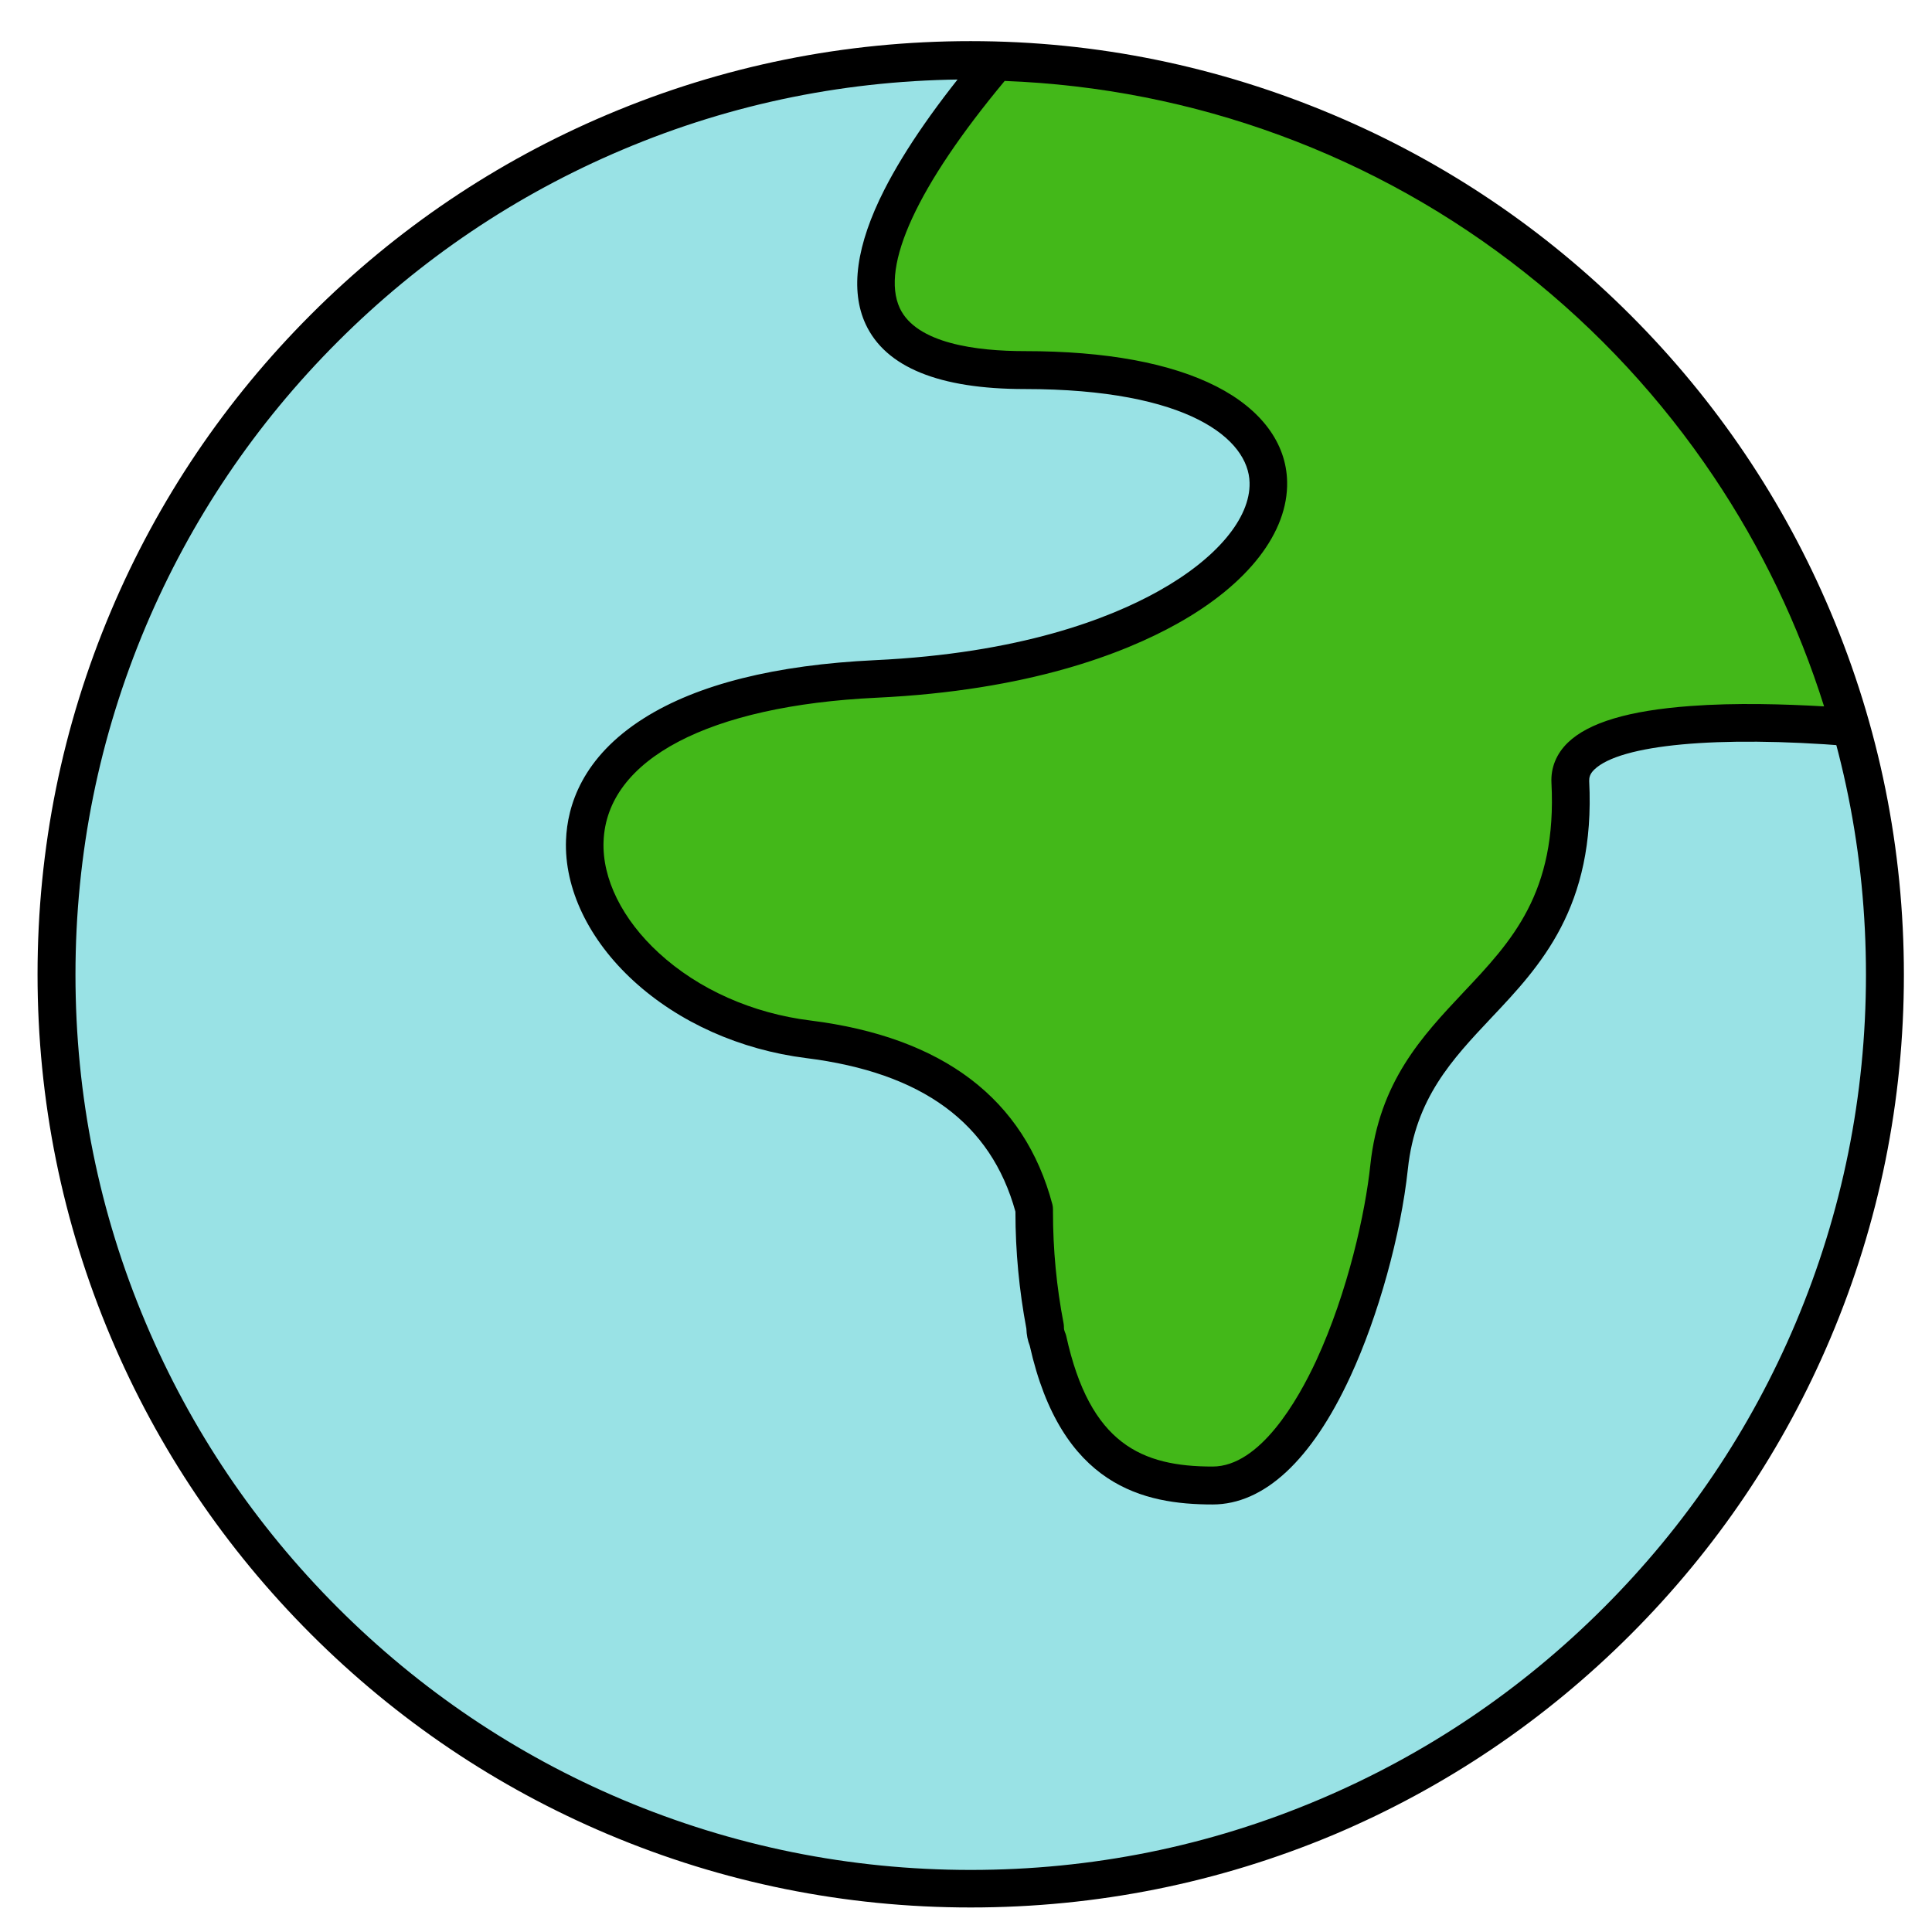
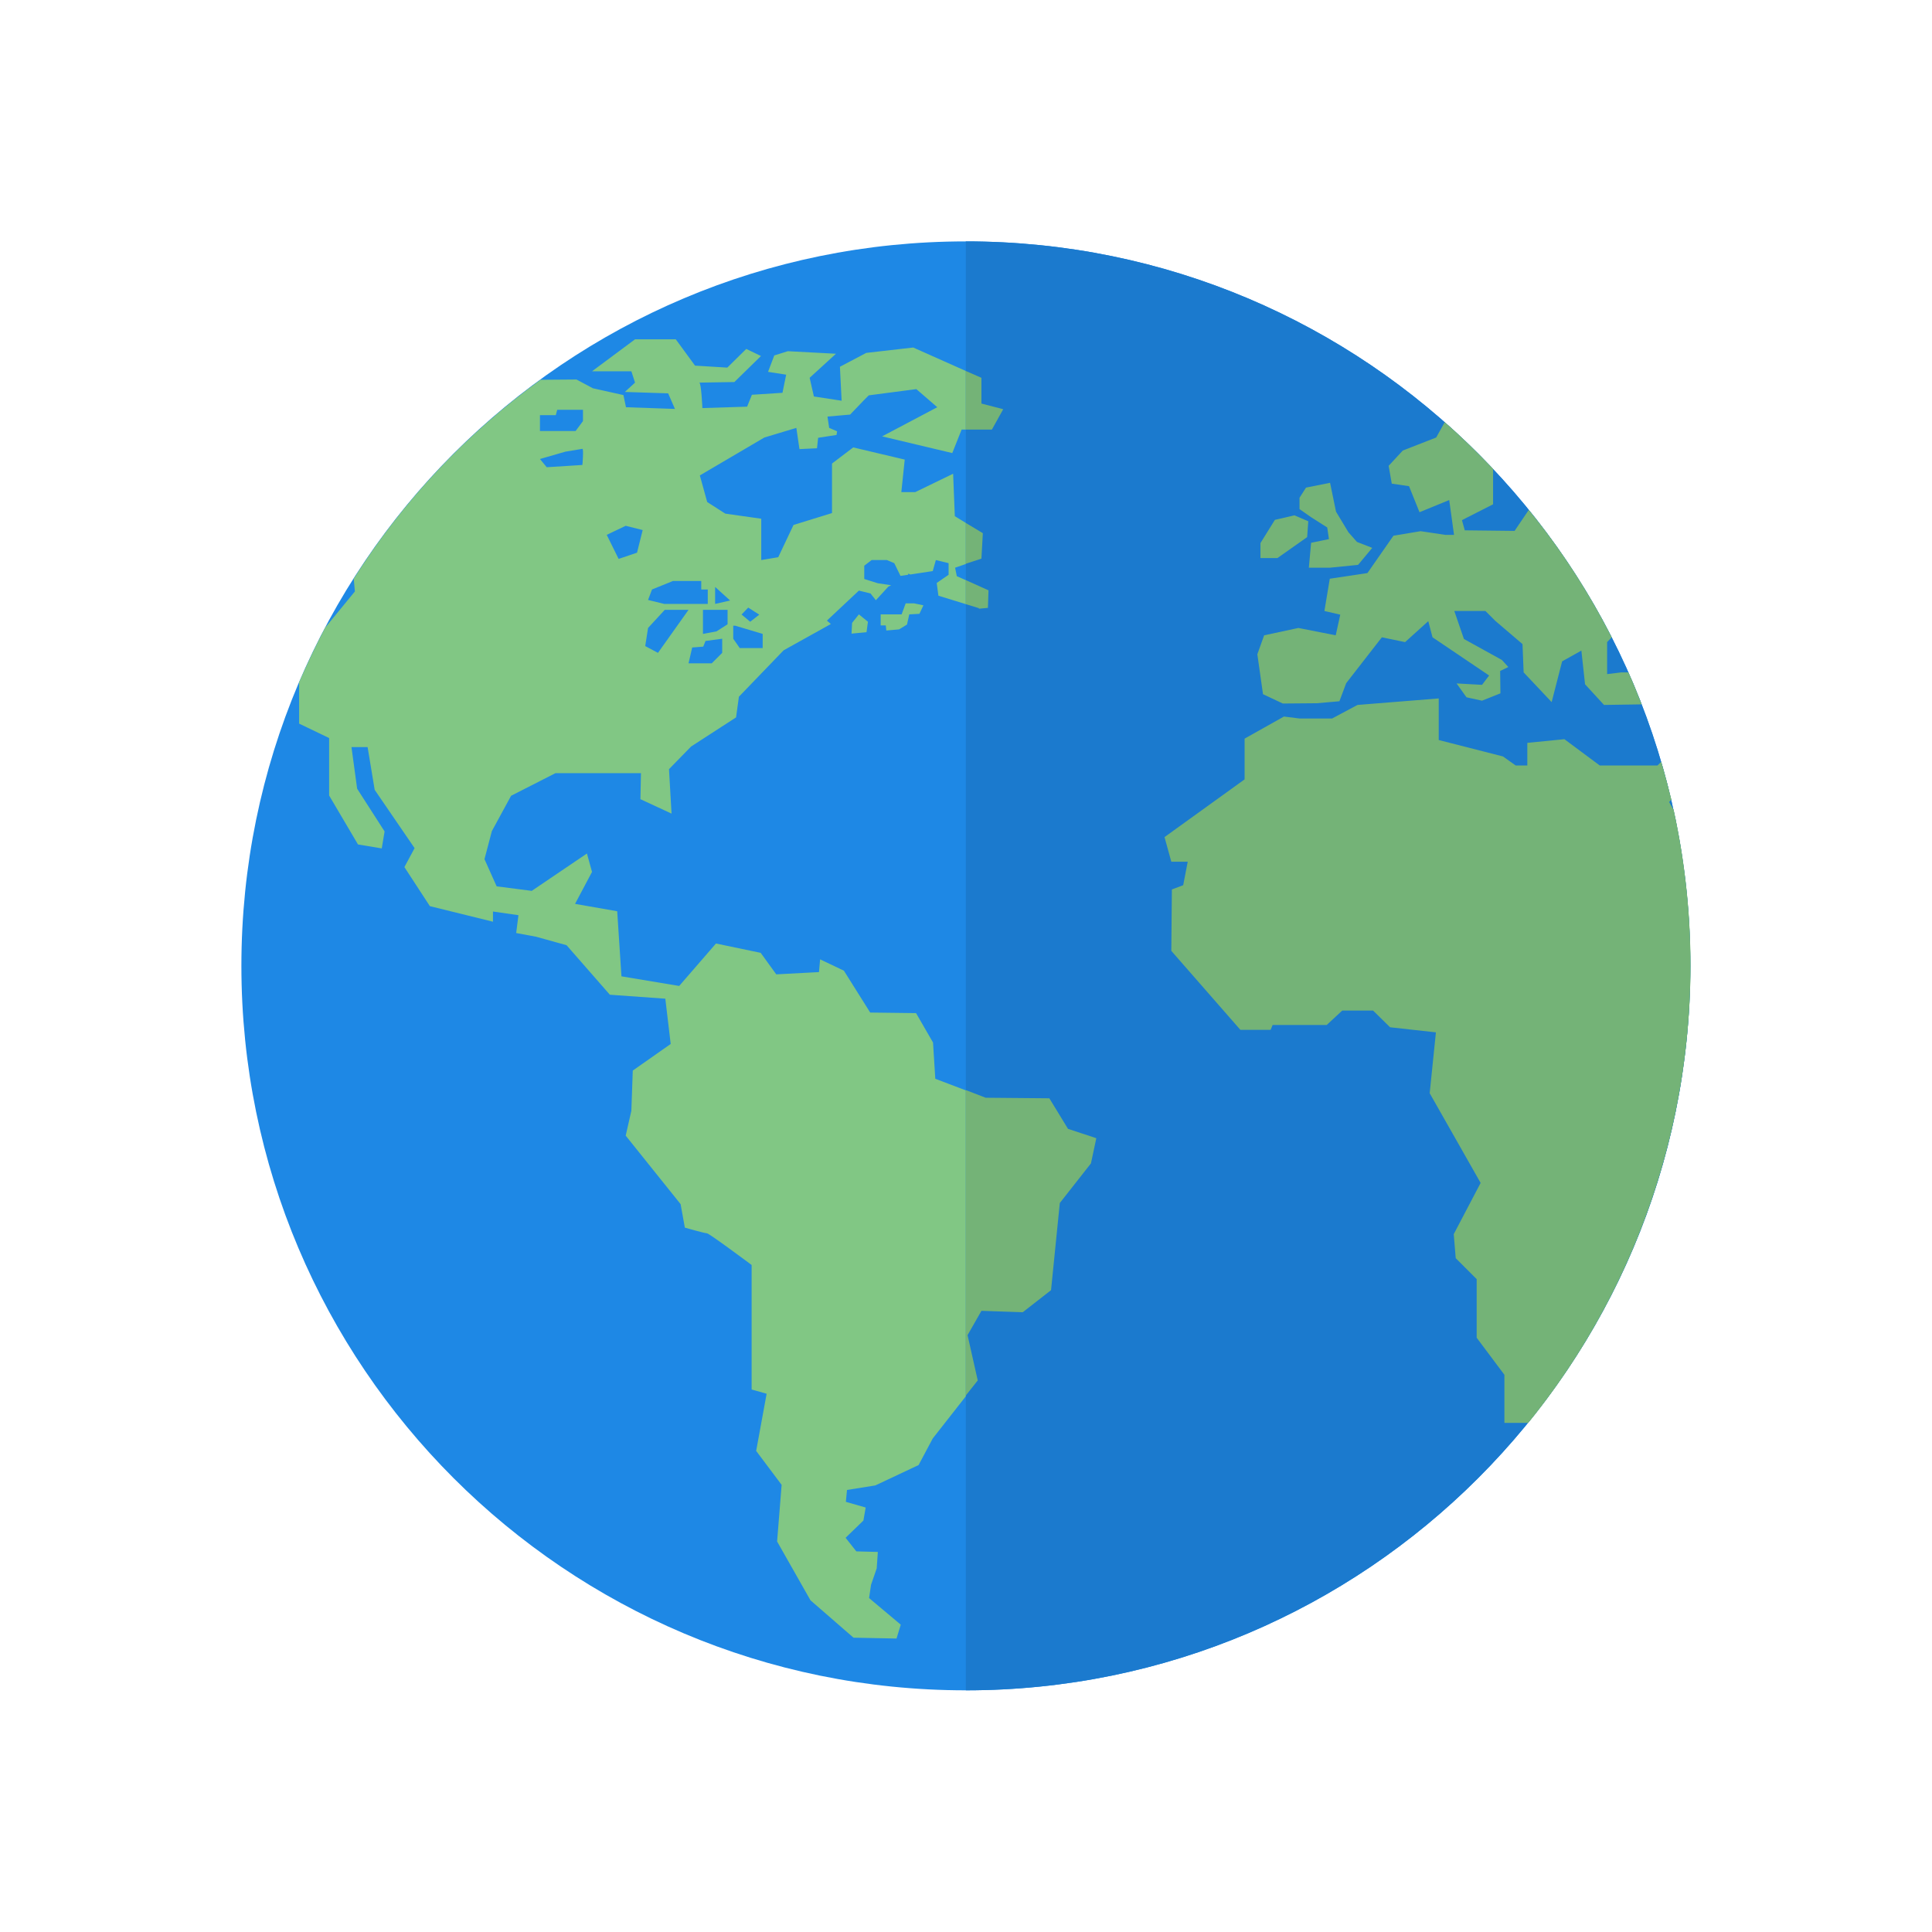
- <svg xmlns="http://www.w3.org/2000/svg" viewBox="0 0 1024 1024" class="icon" version="1.1" fill="#000000">
-   <g id="SVGRepo_bgCarrier" stroke-width="0" />
-   <g id="SVGRepo_tracerCarrier" stroke-linecap="round" stroke-linejoin="round" />
-   <g id="SVGRepo_iconCarrier">
-     <path d="M514.5 516.6m-484.5 0a484.5 484.5 0 1 0 969 0 484.5 484.5 0 1 0-969 0Z" fill="#99e2e5" />
-     <path d="M514.5 1011c-66.7 0-131.5-13.1-192.5-38.9-58.9-24.9-111.8-60.6-157.2-106-45.4-45.4-81.1-98.3-106-157.2-25.8-61-38.9-125.7-38.9-192.5S33 384.9 58.8 323.9c24.9-58.9 60.6-111.8 106-157.2 45.4-45.4 98.3-81.1 157.2-106 61-25.8 125.7-38.9 192.5-38.9S646 35.2 707 61c58.9 24.9 111.8 60.6 157.2 106 45.4 45.4 81.1 98.3 106 157.2 25.8 61 38.9 125.7 38.9 192.5S996 648.2 970.2 709.2c-24.9 58.9-60.6 111.8-106 157.2-45.4 45.4-98.3 81.1-157.2 106-61 25.6-125.7 38.6-192.5 38.6z m0-968.9c-64.1 0-126.2 12.5-184.7 37.3-56.5 23.9-107.2 58.1-150.8 101.7-43.6 43.6-77.8 94.3-101.7 150.8C52.6 390.4 40 452.5 40 516.6s12.5 126.2 37.3 184.7c23.9 56.5 58.1 107.2 101.7 150.8 43.6 43.6 94.3 77.8 150.8 101.7 58.5 24.7 120.6 37.3 184.7 37.3s126.2-12.5 184.7-37.3c56.5-23.9 107.2-58.1 150.8-101.7s77.8-94.3 101.7-150.8c24.7-58.5 37.3-120.6 37.3-184.7s-12.5-126.2-37.3-184.7c-23.9-56.5-58.1-107.2-101.7-150.8-43.6-43.6-94.3-77.8-150.8-101.7-58.5-24.7-120.6-37.3-184.7-37.3z" fill="" />
-     <path d="M528 32.8c-59.5 70.5-113.4 163.3 15.1 163.3 207.4 0 153.4 152.8-78.8 163.7-232.3 10.9-166.8 174.7-35.8 191 80.6 10.1 109.4 51.1 119.8 90.1v1.5c0 21.4 2.1 41.8 5.8 60.7v0.4c0 2.4 0.5 4.6 1.4 6.5 14.2 64.5 47.9 77.2 87.3 77.2 52.2 0 87.2-108.9 93.5-168.8 9.7-90.8 101.9-90.2 96.1-204.2-1.7-32.9 84.3-34.1 148.2-29C924.5 185.8 744 38.7 528 32.8z" fill="#43b819" />
-     <path d="M642.7 797.4c-36.4 0-80.2-9.6-96.9-84.1-1.1-2.8-1.7-5.9-1.8-9.1-3.8-20.2-5.8-40.9-5.8-61.7v-0.3c-13-47-49.4-73.7-111-81.4-34.9-4.4-67.4-18.9-91.4-40.9-23.8-21.8-36.8-49-35.8-74.7 0.7-18 8.4-43.8 41.4-64.6 28.4-17.9 69.6-28.2 122.4-30.7 76.5-3.6 124-21.9 150.4-36.7 30.6-17.1 48.6-38.6 48.1-57.4-0.5-22.9-32.1-49.6-119.2-49.6-45.4 0-73.7-11.6-84.3-34.4-8.3-17.9-5-41.9 9.9-71.2 11-21.6 28.4-46.6 51.7-74.2 2-2.3 4.9-3.6 7.9-3.5 54 1.5 106.9 11.6 157.2 30.1 48.7 17.9 94.1 43.4 135 75.7 40.5 32 75.6 69.9 104.4 112.7 29.2 43.5 51.2 91 65.3 141.3 0.9 3.1 0.2 6.5-1.9 9.1-2.1 2.5-5.3 3.9-8.5 3.6-69.5-5.6-121.1-0.8-134.8 12.5-2.5 2.4-2.7 4.4-2.7 6 3.4 67-26 98.2-52 125.7-20.6 21.9-40.1 42.5-44.1 80-3.7 34.9-15.7 78-30.5 110-20.5 44.4-45.7 67.8-73 67.8zM532.5 42.9c-46.2 55.5-65.9 98.2-55.6 120.4 8.8 18.8 40.8 22.8 66.2 22.8 43 0 77.2 6.3 101.6 18.7 23.7 12.1 37.1 30 37.5 50.5 0.6 26.8-20.6 54.3-58.3 75.3-28.3 15.8-78.8 35.4-159.2 39.2-89 4.2-143.1 32.6-144.8 76.1-0.8 19.8 9.9 41.4 29.3 59.2 21 19.3 49.6 32 80.4 35.8 70.2 8.8 113.4 41.6 128.2 97.5 0.2 0.8 0.3 1.7 0.3 2.6v1.5c0 19.8 1.9 39.6 5.6 58.8 0.1 0.6 0.2 1.3 0.2 1.9v0.4c0 0.9 0.2 1.7 0.5 2.4 0.3 0.6 0.5 1.3 0.7 2 12.6 57.5 40.2 69.3 77.6 69.3 25.1 0 45.2-35.2 54.9-56.1 16.9-36.6 26.1-78.8 28.7-103.7 4.7-44.2 27.5-68.3 49.4-91.6 25.5-27 49.6-52.6 46.6-111-0.4-8 2.6-15.4 8.7-21.3 11-10.6 32.2-17 65-19.4 24.1-1.8 50-1 70.8 0.2-13.6-43.2-33.2-84.1-58.6-121.9-27.6-41.1-61.3-77.5-100.2-108.2-39.2-31-82.8-55.4-129.6-72.6-46.7-17.2-95.8-26.9-145.9-28.8z" fill="" />
+ <svg xmlns="http://www.w3.org/2000/svg" xml:space="preserve" width="655.359" height="655.359" style="shape-rendering:geometricPrecision;text-rendering:geometricPrecision;image-rendering:optimizeQuality;fill-rule:evenodd;clip-rule:evenodd" viewBox="0 0 6.827 6.827">
+   <defs>
+     <style>.fil3{fill:#74b377}.fil1{fill:#81c784}</style>
+   </defs>
+   <g id="Layer_x0020_1">
+     <g id="_80045168">
+       <circle id="_311369232" cx="3.413" cy="3.413" r="2.56" style="fill:#1e88e5" />
+       <path id="_312553856" class="fil1" d="m4.69 1.864.006.041-.063.013-.008.088H4.7l.099-.01.05-.06-.054-.021-.03-.034-.044-.073-.021-.102-.085.017-.023.036v.04l.04.028z" />
+       <path id="_312571520" class="fil1" d="m4.619 1.898.004-.056-.05-.021-.068.016-.051.082v.053h.06z" />
+       <path id="_274747256" class="fil1" d="m3.2 2.133-.014.038h-.074v.039h.018l.002.018.045-.004.028-.017.008-.036.036-.002.014-.03-.033-.007H3.2z" />
+       <path id="_80516496" class="fil1" d="m3.011 2.201-.002.038.053-.005.005-.037-.032-.026z" />
+       <path id="_80516808" class="fil1" d="M5.105 1.492c.06.052.117.108.171.165v.125l-.11.056.01.036.176.002.05-.074c.113.138.211.289.293.45l-.016.017v.113l.05-.006h.025c.017.037.032.075.047.113l-.133.002-.067-.073-.013-.119-.068.038-.037.144-.099-.105-.004-.1-.096-.082-.035-.035h-.11l.034.099.134.074.023.025-.029.014.001.079-.065.026-.055-.012-.035-.049.09.005.025-.033-.2-.135-.015-.057-.082.074-.082-.017-.126.162-.024.064-.08.007-.12.001-.07-.033-.02-.141.024-.067.121-.026.132.026.016-.073-.056-.013.019-.114.133-.02.092-.132.096-.016.087.013h.031l-.017-.123-.105.043-.037-.092-.061-.009-.011-.063.05-.054.118-.046.03-.054zm.765 1.2c.013.044.025.089.036.134l-.008.008.016.028A2.565 2.565 0 0 1 5.4 5.028h-.084v-.17l-.098-.131V4.52l-.074-.074-.007-.085.095-.181-.18-.317.022-.215-.162-.018-.06-.059h-.109l-.055.051h-.191l-.007.017h-.107l-.244-.279.002-.217.04-.015.016-.083h-.058l-.024-.087.283-.204V2.61l.139-.078.056.007h.114l.09-.048.287-.023v.147l.227.058.045.032h.041v-.08l.131-.013.125.093h.204l.013-.013zm-4.814-.279c.029-.067.06-.132.093-.195l.105-.128-.004-.045c.173-.274.398-.513.66-.703l.127-.001.058.031.108.024.009.043.173.006-.024-.055-.153-.005.036-.033-.013-.04h-.139l.152-.113h.144l.068.093.114.007.067-.066.052.025-.094.092-.124.002c.007 0 .011.09.011.09l.158-.005.017-.042.108-.007.013-.064-.064-.01.022-.058.048-.015.17.009-.093.085.015.066.098.015-.006-.12.093-.049.166-.019.24.107v.091l.078.02-.04.072h-.107l-.033.083-.248-.059.195-.103-.074-.064-.168.022-.015.015-.003.003-.048.05-.08.007.006.04.028.012-.002.013-.065.01-.004.037-.062.003-.011-.075-.113.034-.228.134.026.094.064.041.127.018v.146l.06-.01.054-.114.136-.042v-.175l.075-.057.182.043-.012.115h.049l.134-.065.006.15.098.06-.004.09-.093.032.006.03.113.05-.003.062-.032.003v-.002l-.143-.044-.006-.045.042-.029V1.99l-.045-.011-.011.039-.079.012-.008-.003v.004l-.027.004-.022-.045-.026-.011H3.08l-.026.02v.047l.048.015.047.007-.01.005-.044.048-.019-.024-.041-.01-.113.106.014.012-.167.093-.158.164-.01.073-.159.103-.078.08.009.157-.11-.051.002-.092h-.302l-.157.08-.068.125-.026.099.043.096.124.016.195-.132.018.065-.06.113.149.026.015.23.204.034.13-.15.158.033.055.076.151-.008.004-.045.084.04.093.148.162.002.06.104.008.128.179.068.225.002.066.108.1.033-.019.089-.11.14-.031.308-.1.078-.146-.005-.049.086.036.16-.16.204-.05.094-.153.072-.1.016-.004.042.07.02-.008.046-.063.061.038.048.076.002-.004.058-.02.058-.007.047.112.094-.015.049-.152-.003-.152-.132-.118-.208.016-.2-.09-.12.037-.202-.053-.015V4.47s-.15-.112-.158-.112c-.008 0-.078-.02-.078-.02l-.015-.083-.194-.242.02-.088.005-.142.134-.094-.019-.16-.196-.014-.153-.175-.108-.03-.07-.013.008-.063-.09-.013v.036l-.223-.055-.09-.138.036-.067-.141-.206-.025-.151h-.057l.02.147.097.151-.01.06-.084-.014-.102-.173v-.203l-.106-.051v-.144zm.852-.941v-.005h.056l.005-.019h.091v.04l-.026.035h-.126v-.051zm.09.124.06-.01c.005 0 0 .057 0 .057l-.126.008-.024-.029.09-.026zm.146.294.067-.032.06.015-.02.08-.065.022-.042-.085zm.357.192v.052h-.154L2.29 2.12l.014-.037.074-.03h.1v.03h.023zm.07.073v.051l-.039.025-.048.009v-.085h.087zm-.044-.02v-.061l.053.048-.053.012zm.025.122v.05l-.037.037h-.082l.013-.056.039-.003.008-.02.059-.008zm-.203-.102h.084l-.108.152-.045-.024.01-.064.059-.064zm.346.085v.05h-.081l-.023-.033v-.046h.007l.097.029zm-.075-.068.024-.025.039.025-.032.025-.03-.025z" />
+       <g>
+         <path id="_311113712" d="M3.413.853a2.56 2.56 0 0 1 0 5.12V.853z" style="fill:#1b7ace" />
+         <path id="_79688288" class="fil3" d="m4.69 1.864.006.041-.063.013-.008.088H4.7l.099-.01.05-.06-.054-.021-.03-.034-.044-.073-.021-.102-.085.017-.023.036v.04l.04.028z" />
+         <path id="_79689128" class="fil3" d="m4.619 1.898.004-.056-.049-.021-.069.016-.051.082v.053h.06z" />
+         <path id="_79688792" class="fil3" d="M5.105 1.492c.06.052.116.108.171.165v.125l-.11.056.01.036.176.002.05-.074c.113.138.211.289.293.45l-.016.017v.113l.05-.006h.025c.017.037.032.075.047.113l-.133.002-.067-.073-.013-.119-.068.038-.037.144-.099-.105-.004-.1-.096-.082-.035-.035h-.11l.034.099.134.074.023.025-.029.014.001.079-.065.026-.055-.012-.035-.049.09.005.025-.033-.2-.135-.015-.057-.082.074-.082-.017-.126.162-.024.064-.08.007-.12.001-.07-.033-.02-.141.024-.067.121-.026.132.026.016-.073-.056-.013.019-.114.133-.02.092-.132.096-.016.087.013h.031l-.017-.123-.105.043-.037-.092-.061-.009-.011-.063.05-.054.118-.046.03-.054zm-1.692 3.44v-1.08l.07.027.225.002.066.108.1.033-.019.089-.11.14-.031.308-.1.078-.146-.005-.049.086.036.16-.042.053zm0-2.797V2.05l.08.036-.002.062-.032.003v-.002l-.046-.014zm0-.143v-.144l.06.036-.005.09-.055.018zm0-.474v-.207l.055.024v.091l.077.02-.04.072h-.092zM5.87 2.692c.013.044.025.089.036.134l-.008.008.016.028A2.566 2.566 0 0 1 5.4 5.028h-.084v-.17l-.098-.131V4.52l-.074-.074-.007-.085.095-.181-.18-.317.022-.215-.162-.018-.06-.059h-.109l-.055.051h-.191l-.007.017h-.107l-.244-.279.002-.217.04-.015.016-.083h-.058l-.024-.087.283-.204V2.61l.139-.078.056.007h.114l.09-.048.287-.023v.147l.227.058.045.032h.041v-.08l.131-.013.125.093h.204l.013-.013z" />
+       </g>
+     </g>
  </g>
+   <path style="fill:none" d="M0 0h6.827v6.827H0z" />
</svg>
